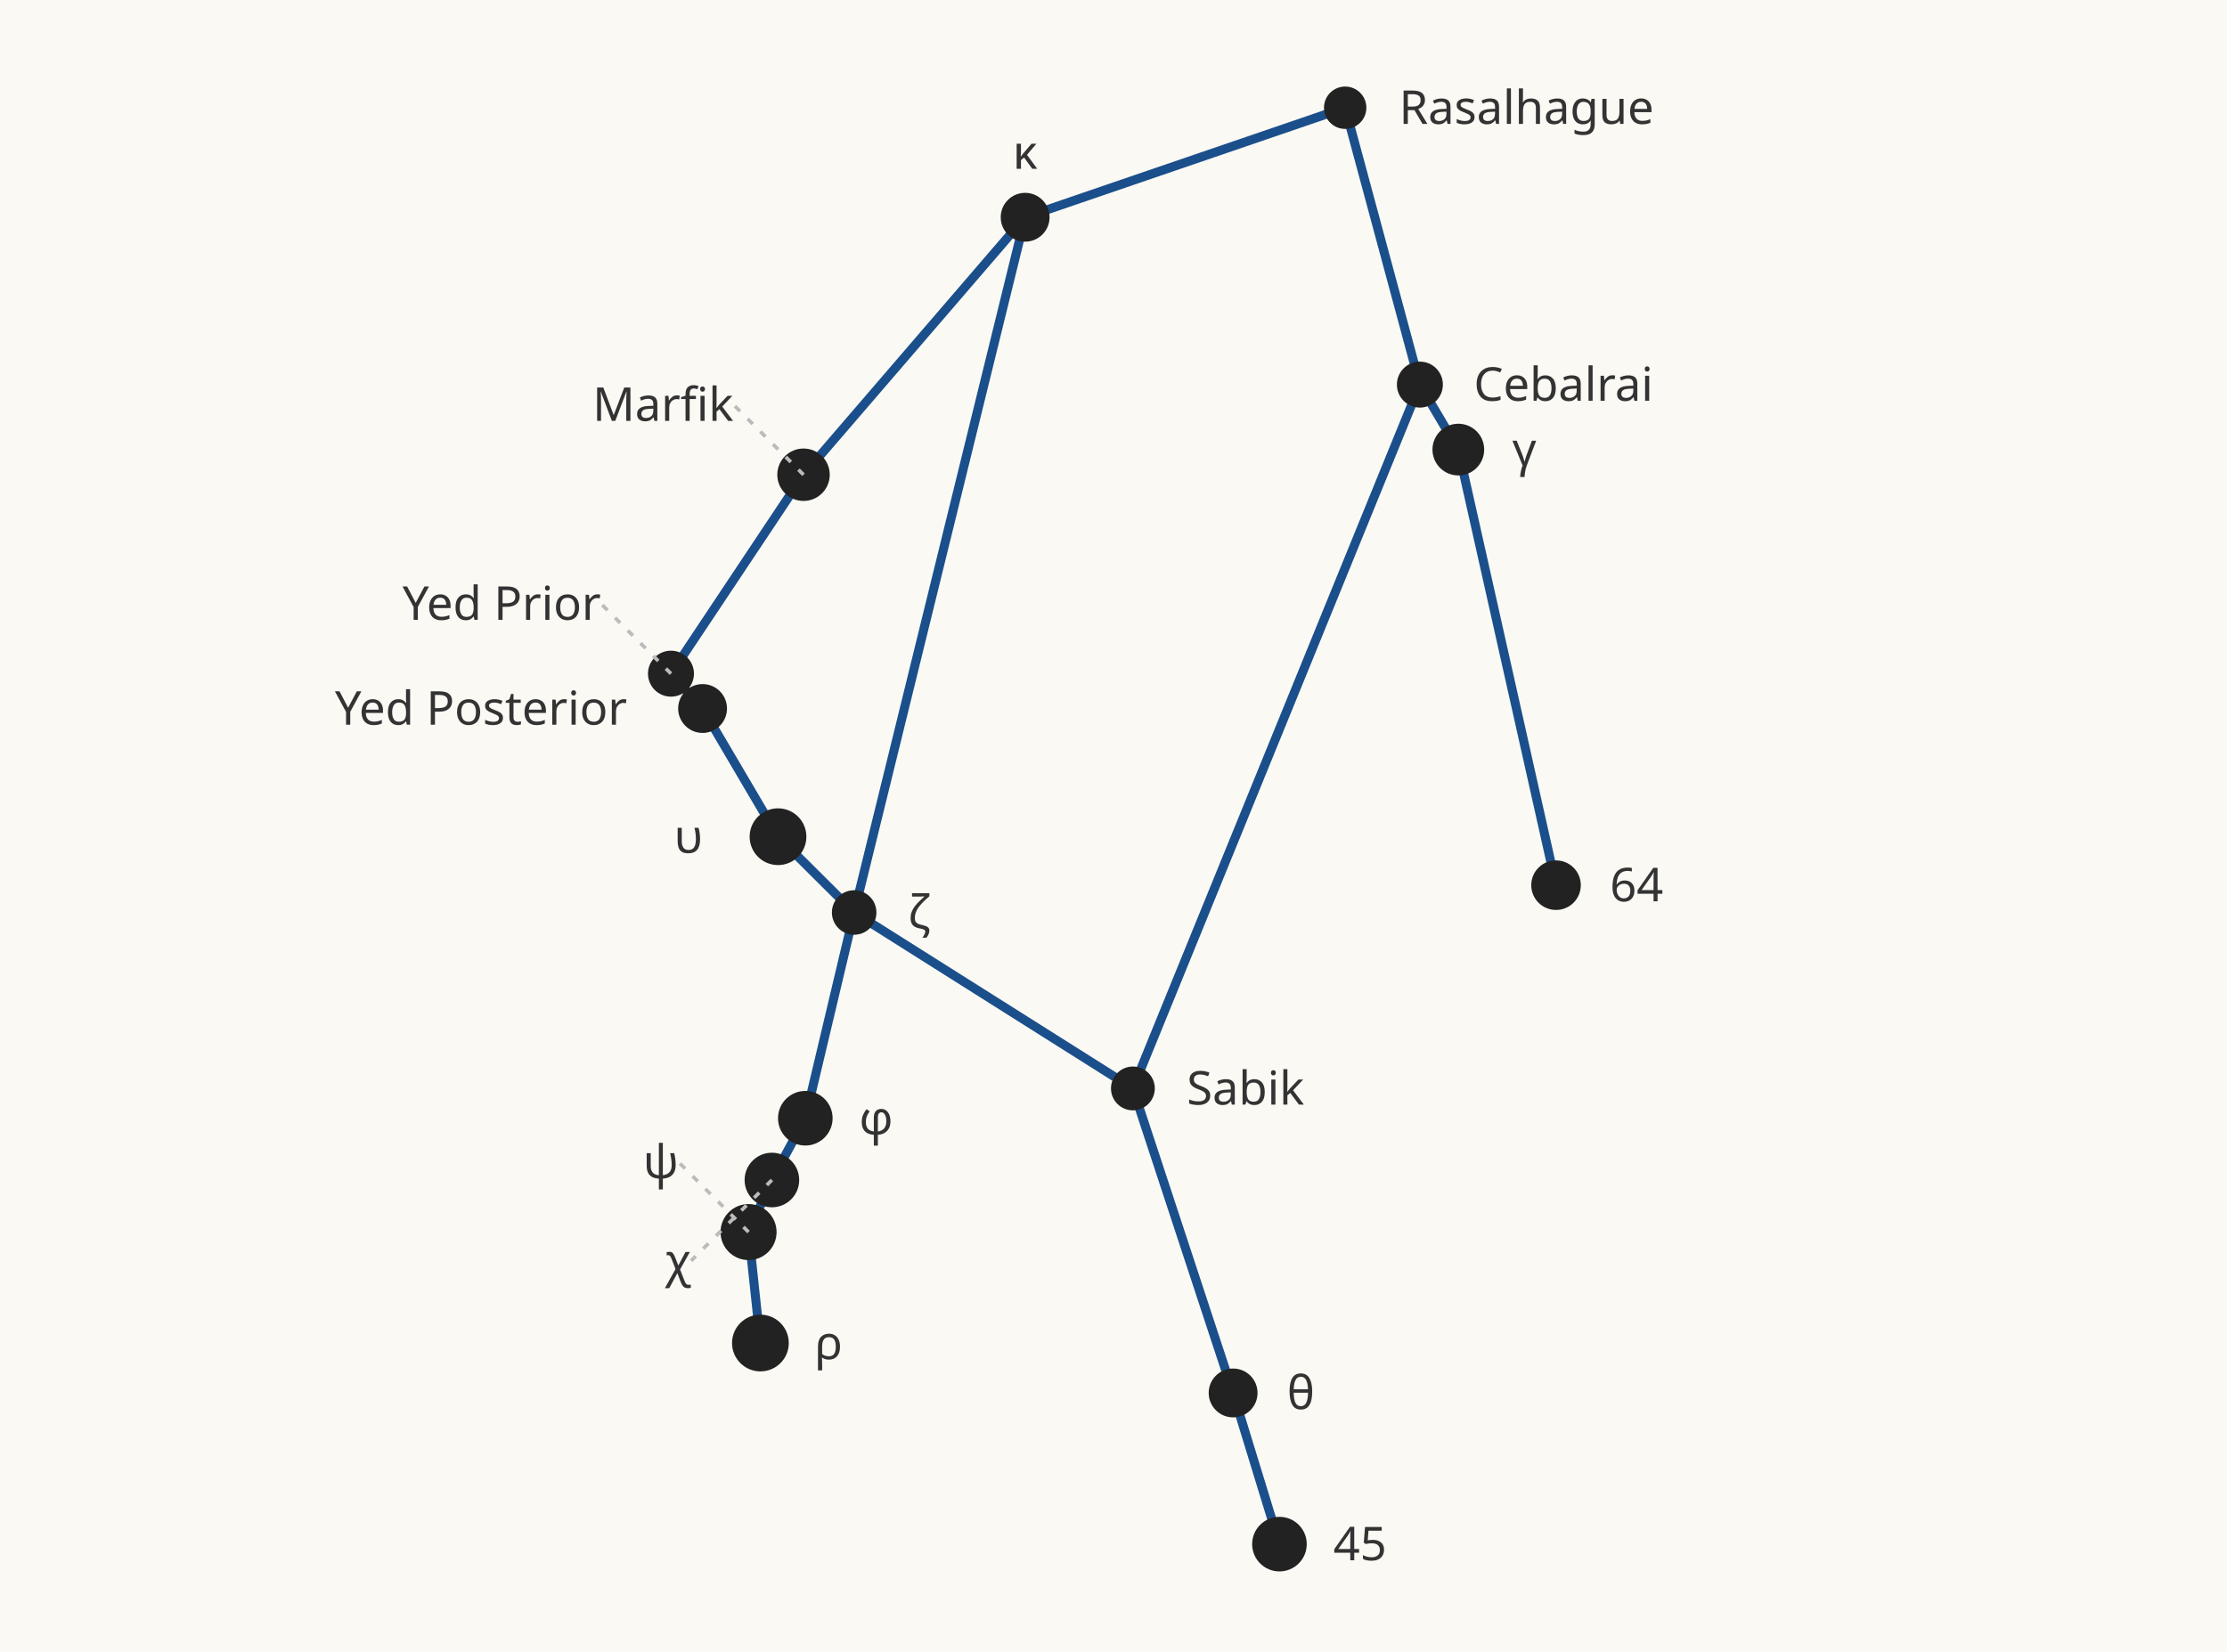
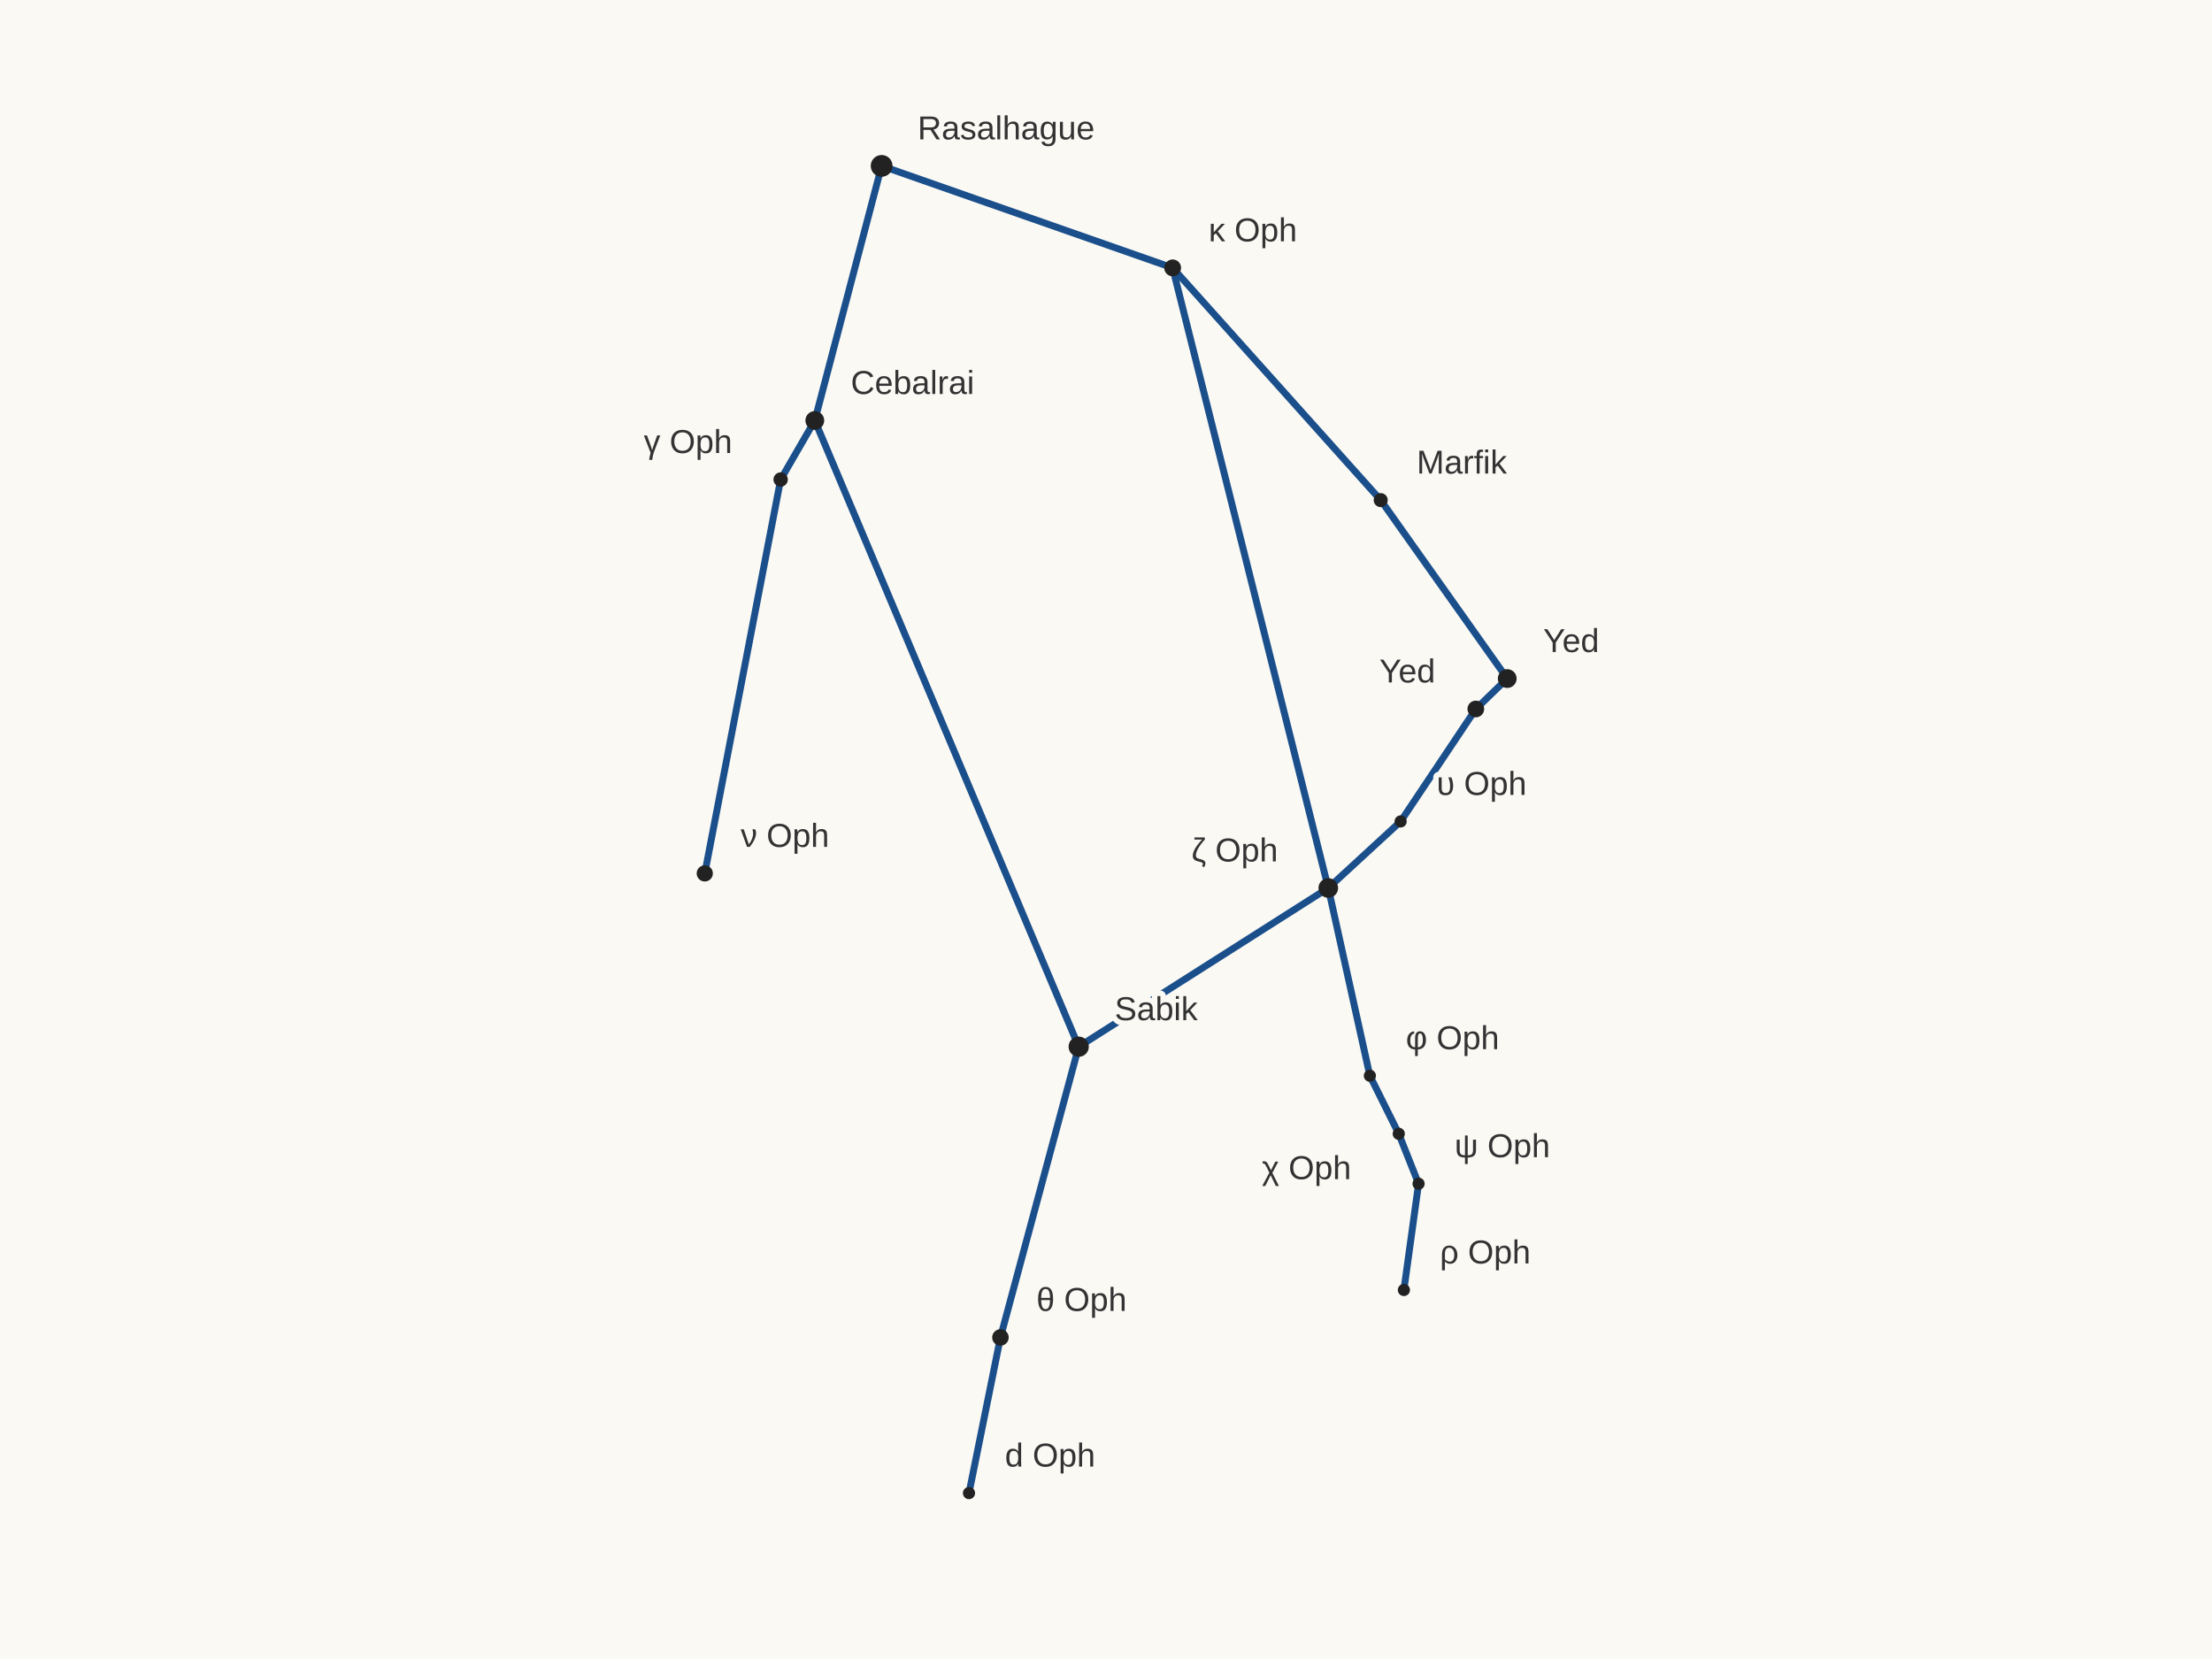
- <svg xmlns="http://www.w3.org/2000/svg" viewBox="0 0 620 460" width="620" height="460" role="img" aria-label="Figure de la constellation Ophiuchus (Serpentaire)">
-   <rect width="620" height="460" fill="#fbf9f4" />
-   <line x1="433.2" y1="246.5" x2="406.0" y2="125.2" stroke="#1a4f8b" stroke-width="2.5" stroke-linecap="round" />
-   <line x1="406.0" y1="125.2" x2="395.3" y2="107.1" stroke="#1a4f8b" stroke-width="2.5" stroke-linecap="round" />
-   <line x1="395.3" y1="107.1" x2="374.5" y2="30.0" stroke="#1a4f8b" stroke-width="2.5" stroke-linecap="round" />
-   <line x1="374.5" y1="30.0" x2="285.4" y2="60.5" stroke="#1a4f8b" stroke-width="2.5" stroke-linecap="round" />
-   <line x1="285.4" y1="60.5" x2="223.7" y2="132.2" stroke="#1a4f8b" stroke-width="2.5" stroke-linecap="round" />
-   <line x1="223.7" y1="132.2" x2="186.8" y2="187.6" stroke="#1a4f8b" stroke-width="2.5" stroke-linecap="round" />
-   <line x1="186.8" y1="187.6" x2="195.6" y2="197.3" stroke="#1a4f8b" stroke-width="2.5" stroke-linecap="round" />
-   <line x1="195.6" y1="197.3" x2="216.6" y2="233.0" stroke="#1a4f8b" stroke-width="2.5" stroke-linecap="round" />
-   <line x1="216.6" y1="233.0" x2="237.8" y2="254.1" stroke="#1a4f8b" stroke-width="2.5" stroke-linecap="round" />
-   <line x1="237.8" y1="254.1" x2="315.4" y2="303.1" stroke="#1a4f8b" stroke-width="2.5" stroke-linecap="round" />
-   <line x1="315.4" y1="303.1" x2="395.3" y2="107.1" stroke="#1a4f8b" stroke-width="2.5" stroke-linecap="round" />
-   <line x1="315.4" y1="303.1" x2="343.3" y2="387.9" stroke="#1a4f8b" stroke-width="2.5" stroke-linecap="round" />
-   <line x1="343.3" y1="387.9" x2="356.2" y2="430.0" stroke="#1a4f8b" stroke-width="2.5" stroke-linecap="round" />
-   <line x1="285.4" y1="60.5" x2="237.8" y2="254.1" stroke="#1a4f8b" stroke-width="2.5" stroke-linecap="round" />
-   <line x1="237.8" y1="254.1" x2="224.2" y2="311.4" stroke="#1a4f8b" stroke-width="2.5" stroke-linecap="round" />
-   <line x1="224.2" y1="311.4" x2="214.9" y2="328.6" stroke="#1a4f8b" stroke-width="2.5" stroke-linecap="round" />
-   <line x1="214.9" y1="328.6" x2="208.4" y2="343.1" stroke="#1a4f8b" stroke-width="2.5" stroke-linecap="round" />
-   <line x1="208.4" y1="343.1" x2="211.7" y2="374.0" stroke="#1a4f8b" stroke-width="2.5" stroke-linecap="round" />
-   <circle cx="186.8" cy="187.6" r="6.4" fill="#222" />
-   <circle cx="195.6" cy="197.3" r="6.8" fill="#222" />
-   <circle cx="208.4" cy="343.1" r="7.8" fill="#222" />
-   <circle cx="211.7" cy="374.0" r="7.9" fill="#222" />
-   <circle cx="214.9" cy="328.6" r="7.6" fill="#222" />
-   <circle cx="216.6" cy="233.0" r="7.9" fill="#222" />
-   <circle cx="223.7" cy="132.2" r="7.3" fill="#222" />
-   <circle cx="224.2" cy="311.4" r="7.6" fill="#222" />
-   <circle cx="237.8" cy="254.1" r="6.2" fill="#222" />
-   <circle cx="285.4" cy="60.5" r="6.8" fill="#222" />
-   <circle cx="315.4" cy="303.1" r="6.1" fill="#222" />
-   <circle cx="343.3" cy="387.9" r="6.8" fill="#222" />
-   <circle cx="356.2" cy="430.0" r="7.6" fill="#222" />
-   <circle cx="374.5" cy="30.0" r="5.9" fill="#222" />
-   <circle cx="395.3" cy="107.1" r="6.4" fill="#222" />
-   <circle cx="406.0" cy="125.2" r="7.2" fill="#222" />
-   <circle cx="433.2" cy="246.5" r="6.9" fill="#222" />
-   <line x1="208.4" y1="343.1" x2="188.9" y2="323.6" stroke="#bbb" stroke-width="1" stroke-dasharray="2,3" />
-   <text x="188.9" y="328.1" font-family="system-ui,sans-serif" font-size="13" fill="#333" text-anchor="end">ψ</text>
-   <line x1="214.9" y1="328.6" x2="192.4" y2="351.1" stroke="#bbb" stroke-width="1" stroke-dasharray="2,3" />
-   <text x="192.4" y="355.6" font-family="system-ui,sans-serif" font-size="13" fill="#333" text-anchor="end">χ</text>
-   <text x="195.6" y="237.5" font-family="system-ui,sans-serif" font-size="13" fill="#333" text-anchor="end">υ</text>
-   <text x="239.2" y="315.9" font-family="system-ui,sans-serif" font-size="13" fill="#333" text-anchor="start">φ</text>
-   <line x1="186.8" y1="187.6" x2="167.3" y2="168.1" stroke="#bbb" stroke-width="1" stroke-dasharray="2,3" />
-   <text x="167.3" y="172.6" font-family="system-ui,sans-serif" font-size="13" fill="#333" text-anchor="end">Yed Prior</text>
-   <text x="174.6" y="201.8" font-family="system-ui,sans-serif" font-size="13" fill="#333" text-anchor="end">Yed Posterior</text>
-   <text x="226.7" y="378.5" font-family="system-ui,sans-serif" font-size="13" fill="#333" text-anchor="start">ρ</text>
-   <text x="252.8" y="258.6" font-family="system-ui,sans-serif" font-size="13" fill="#333" text-anchor="start">ζ</text>
-   <text x="358.3" y="392.4" font-family="system-ui,sans-serif" font-size="13" fill="#333" text-anchor="start">θ</text>
-   <text x="371.2" y="434.5" font-family="system-ui,sans-serif" font-size="13" fill="#333" text-anchor="start">45</text>
-   <text x="410.3" y="111.6" font-family="system-ui,sans-serif" font-size="13" fill="#333" text-anchor="start">Cebalrai</text>
-   <text x="421.0" y="129.7" font-family="system-ui,sans-serif" font-size="13" fill="#333" text-anchor="start">γ</text>
-   <line x1="223.7" y1="132.2" x2="204.2" y2="112.7" stroke="#bbb" stroke-width="1" stroke-dasharray="2,3" />
-   <text x="204.2" y="117.2" font-family="system-ui,sans-serif" font-size="13" fill="#333" text-anchor="end">Marfik</text>
-   <text x="285.4" y="47.0" font-family="system-ui,sans-serif" font-size="13" fill="#333" text-anchor="middle">κ</text>
-   <text x="330.4" y="307.6" font-family="system-ui,sans-serif" font-size="13" fill="#333" text-anchor="start">Sabik</text>
-   <text x="389.5" y="34.5" font-family="system-ui,sans-serif" font-size="13" fill="#333" text-anchor="start">Rasalhague</text>
-   <text x="448.2" y="251.0" font-family="system-ui,sans-serif" font-size="13" fill="#333" text-anchor="start">64</text>
+ <svg xmlns="http://www.w3.org/2000/svg" viewBox="0 0 800 600" width="800" height="600" role="img" aria-label="Figure de Ophiuchus">
+   <rect width="800" height="600" fill="#fbf9f4" />
+   <line x1="254.890" y1="315.878" x2="282.333" y2="173.431" stroke="#1a4f8b" stroke-width="2.5" />
+   <line x1="282.333" y1="173.431" x2="294.688" y2="152.077" stroke="#1a4f8b" stroke-width="2.5" />
+   <line x1="294.688" y1="152.077" x2="318.856" y2="60.000" stroke="#1a4f8b" stroke-width="2.5" />
+   <line x1="318.856" y1="60.000" x2="424.107" y2="96.879" stroke="#1a4f8b" stroke-width="2.5" />
+   <line x1="424.107" y1="96.879" x2="499.353" y2="180.872" stroke="#1a4f8b" stroke-width="2.5" />
+   <line x1="499.353" y1="180.872" x2="545.110" y2="245.412" stroke="#1a4f8b" stroke-width="2.5" />
+   <line x1="545.110" y1="245.412" x2="533.750" y2="256.412" stroke="#1a4f8b" stroke-width="2.5" />
+   <line x1="533.750" y1="256.412" x2="506.559" y2="297.088" stroke="#1a4f8b" stroke-width="2.5" />
+   <line x1="506.559" y1="297.088" x2="480.392" y2="321.159" stroke="#1a4f8b" stroke-width="2.5" />
+   <line x1="480.392" y1="321.159" x2="390.128" y2="378.548" stroke="#1a4f8b" stroke-width="2.5" />
+   <line x1="390.128" y1="378.548" x2="294.688" y2="152.077" stroke="#1a4f8b" stroke-width="2.5" />
+   <line x1="390.128" y1="378.548" x2="361.824" y2="483.708" stroke="#1a4f8b" stroke-width="2.5" />
+   <line x1="361.824" y1="483.708" x2="350.447" y2="540.000" stroke="#1a4f8b" stroke-width="2.5" />
+   <line x1="424.107" y1="96.879" x2="480.392" y2="321.159" stroke="#1a4f8b" stroke-width="2.5" />
+   <line x1="480.392" y1="321.159" x2="495.433" y2="389.050" stroke="#1a4f8b" stroke-width="2.5" />
+   <line x1="495.433" y1="389.050" x2="505.877" y2="410.046" stroke="#1a4f8b" stroke-width="2.5" />
+   <line x1="505.877" y1="410.046" x2="513.048" y2="428.109" stroke="#1a4f8b" stroke-width="2.5" />
+   <line x1="513.048" y1="428.109" x2="507.737" y2="466.538" stroke="#1a4f8b" stroke-width="2.5" />
+   <circle cx="545.110" cy="245.412" r="3.40" fill="#222" data-star="simbad:2622323" />
+   <circle cx="533.750" cy="256.412" r="3.02" fill="#222" data-star="simbad:2622342" />
+   <circle cx="513.048" cy="428.109" r="2.20" fill="#222" data-star="simbad:2529715" />
+   <circle cx="507.737" cy="466.538" r="2.20" fill="#222" data-star="simbad:2482782" />
+   <circle cx="505.877" cy="410.046" r="2.20" fill="#222" data-star="simbad:2529806" />
+   <circle cx="506.559" cy="297.088" r="2.20" fill="#222" data-star="simbad:2595520" />
+   <circle cx="499.353" cy="180.872" r="2.54" fill="#222" data-star="simbad:2651709" />
+   <circle cx="495.433" cy="389.050" r="2.20" fill="#222" data-star="simbad:2545386" />
+   <circle cx="480.392" cy="321.159" r="3.55" fill="#222" data-star="simbad:2579741" />
+   <circle cx="424.107" cy="96.879" r="3.04" fill="#222" data-star="simbad:2698985" />
+   <circle cx="390.128" cy="378.548" r="3.66" fill="#222" data-star="simbad:2561035" />
+   <circle cx="361.824" cy="483.708" r="2.99" fill="#222" data-star="simbad:2511493" />
+   <circle cx="350.447" cy="540.000" r="2.20" fill="#222" data-star="simbad:2410069" />
+   <circle cx="318.856" cy="60.000" r="3.94" fill="#222" data-star="simbad:2715185" />
+   <circle cx="294.688" cy="152.077" r="3.40" fill="#222" data-star="simbad:2668771" />
+   <circle cx="282.333" cy="173.431" r="2.60" fill="#222" data-star="simbad:2653576" />
+   <circle cx="254.890" cy="315.878" r="2.93" fill="#222" data-star="simbad:2597385" />
+   <text x="331.86" y="47.00" dominant-baseline="middle" font-family="Arial,sans-serif" font-size="12" fill="#333" paint-order="stroke" stroke="#fbf9f4" stroke-width="4" stroke-linejoin="round">Rasalhague</text>
+   <text x="307.69" y="139.08" dominant-baseline="middle" font-family="Arial,sans-serif" font-size="12" fill="#333" paint-order="stroke" stroke="#fbf9f4" stroke-width="4" stroke-linejoin="round">Cebalrai</text>
+   <text x="512.35" y="167.87" dominant-baseline="middle" font-family="Arial,sans-serif" font-size="12" fill="#333" paint-order="stroke" stroke="#fbf9f4" stroke-width="4" stroke-linejoin="round">Marfik</text>
+   <text x="526.05" y="415.11" dominant-baseline="middle" font-family="Arial,sans-serif" font-size="12" fill="#333" paint-order="stroke" stroke="#fbf9f4" stroke-width="4" stroke-linejoin="round">ψ Oph</text>
+   <text x="520.74" y="453.54" dominant-baseline="middle" font-family="Arial,sans-serif" font-size="12" fill="#333" paint-order="stroke" stroke="#fbf9f4" stroke-width="4" stroke-linejoin="round">ρ Oph</text>
+   <text x="456.38" y="423.05" dominant-baseline="middle" font-family="Arial,sans-serif" font-size="12" fill="#333" paint-order="stroke" stroke="#fbf9f4" stroke-width="4" stroke-linejoin="round">χ Oph</text>
+   <text x="519.56" y="284.09" dominant-baseline="middle" font-family="Arial,sans-serif" font-size="12" fill="#333" paint-order="stroke" stroke="#fbf9f4" stroke-width="4" stroke-linejoin="round">υ Oph</text>
+   <text x="508.43" y="376.05" dominant-baseline="middle" font-family="Arial,sans-serif" font-size="12" fill="#333" paint-order="stroke" stroke="#fbf9f4" stroke-width="4" stroke-linejoin="round">φ Oph</text>
+   <text x="430.89" y="308.16" dominant-baseline="middle" font-family="Arial,sans-serif" font-size="12" fill="#333" paint-order="stroke" stroke="#fbf9f4" stroke-width="4" stroke-linejoin="round">ζ Oph</text>
+   <text x="437.11" y="83.88" dominant-baseline="middle" font-family="Arial,sans-serif" font-size="12" fill="#333" paint-order="stroke" stroke="#fbf9f4" stroke-width="4" stroke-linejoin="round">κ Oph</text>
+   <text x="403.13" y="365.55" dominant-baseline="middle" font-family="Arial,sans-serif" font-size="12" fill="#333" paint-order="stroke" stroke="#fbf9f4" stroke-width="4" stroke-linejoin="round">Sabik</text>
+   <text x="374.82" y="470.71" dominant-baseline="middle" font-family="Arial,sans-serif" font-size="12" fill="#333" paint-order="stroke" stroke="#fbf9f4" stroke-width="4" stroke-linejoin="round">θ Oph</text>
+   <text x="363.45" y="527.00" dominant-baseline="middle" font-family="Arial,sans-serif" font-size="12" fill="#333" paint-order="stroke" stroke="#fbf9f4" stroke-width="4" stroke-linejoin="round">d Oph</text>
+   <text x="232.83" y="160.43" dominant-baseline="middle" font-family="Arial,sans-serif" font-size="12" fill="#333" paint-order="stroke" stroke="#fbf9f4" stroke-width="4" stroke-linejoin="round">γ Oph</text>
+   <text x="267.89" y="302.88" dominant-baseline="middle" font-family="Arial,sans-serif" font-size="12" fill="#333" paint-order="stroke" stroke="#fbf9f4" stroke-width="4" stroke-linejoin="round">ν Oph</text>
+   <text x="558.11" y="232.41" dominant-baseline="middle" font-family="Arial,sans-serif" font-size="12" fill="#333" paint-order="stroke" stroke="#fbf9f4" stroke-width="4" stroke-linejoin="round">Yed</text>
+   <text x="498.85" y="243.41" dominant-baseline="middle" font-family="Arial,sans-serif" font-size="12" fill="#333" paint-order="stroke" stroke="#fbf9f4" stroke-width="4" stroke-linejoin="round">Yed</text>
</svg>
